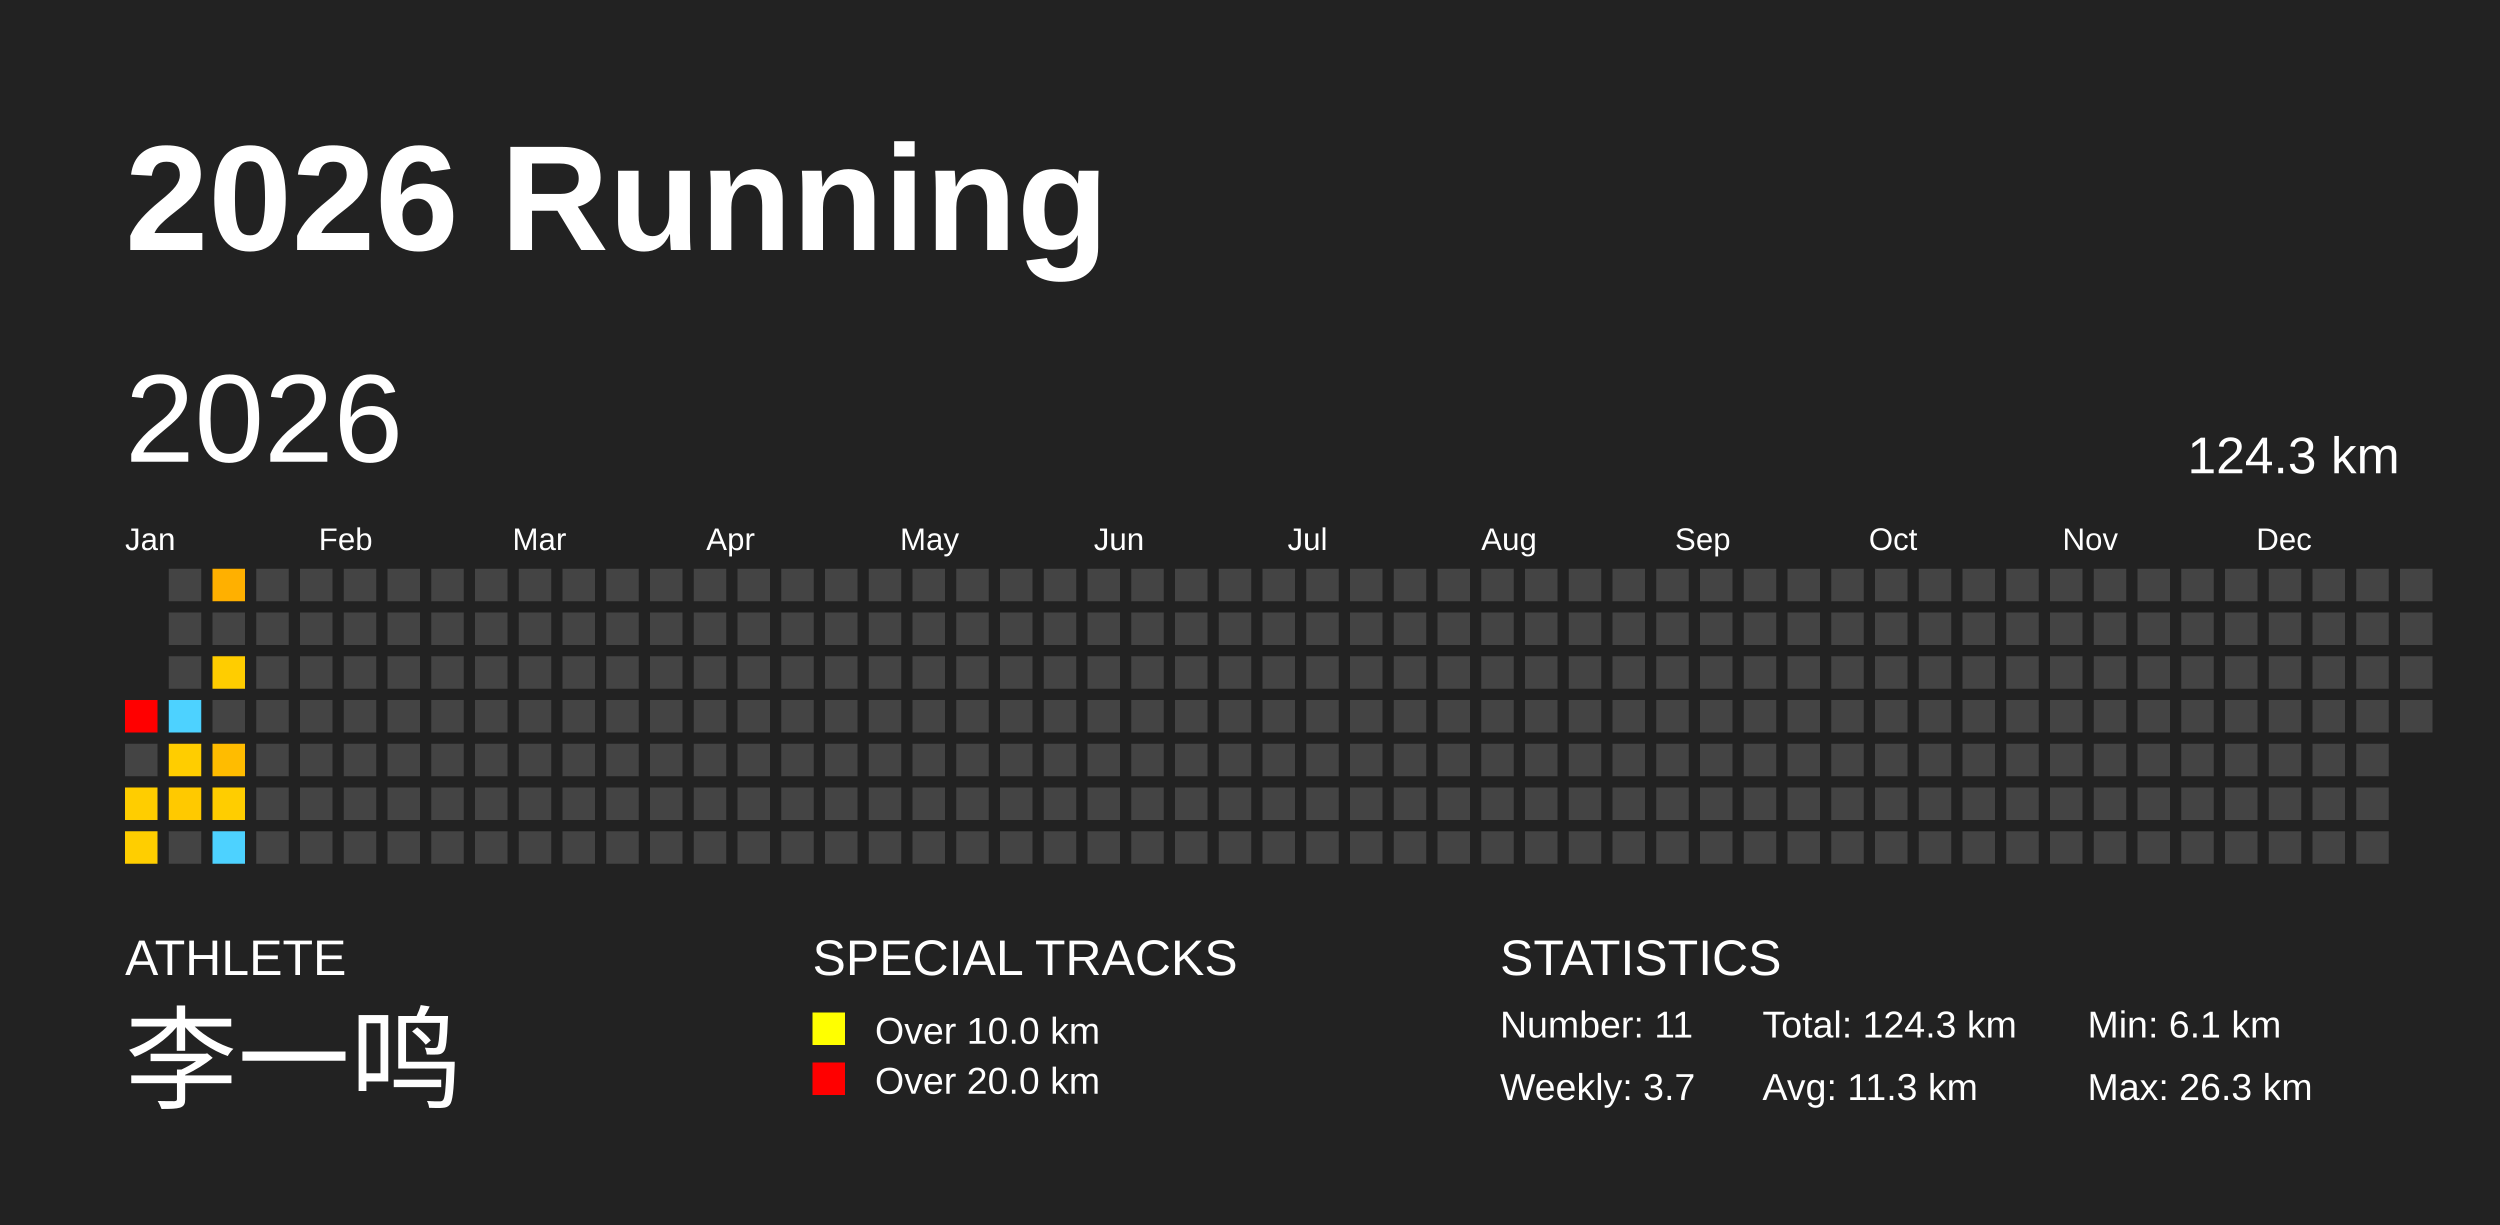
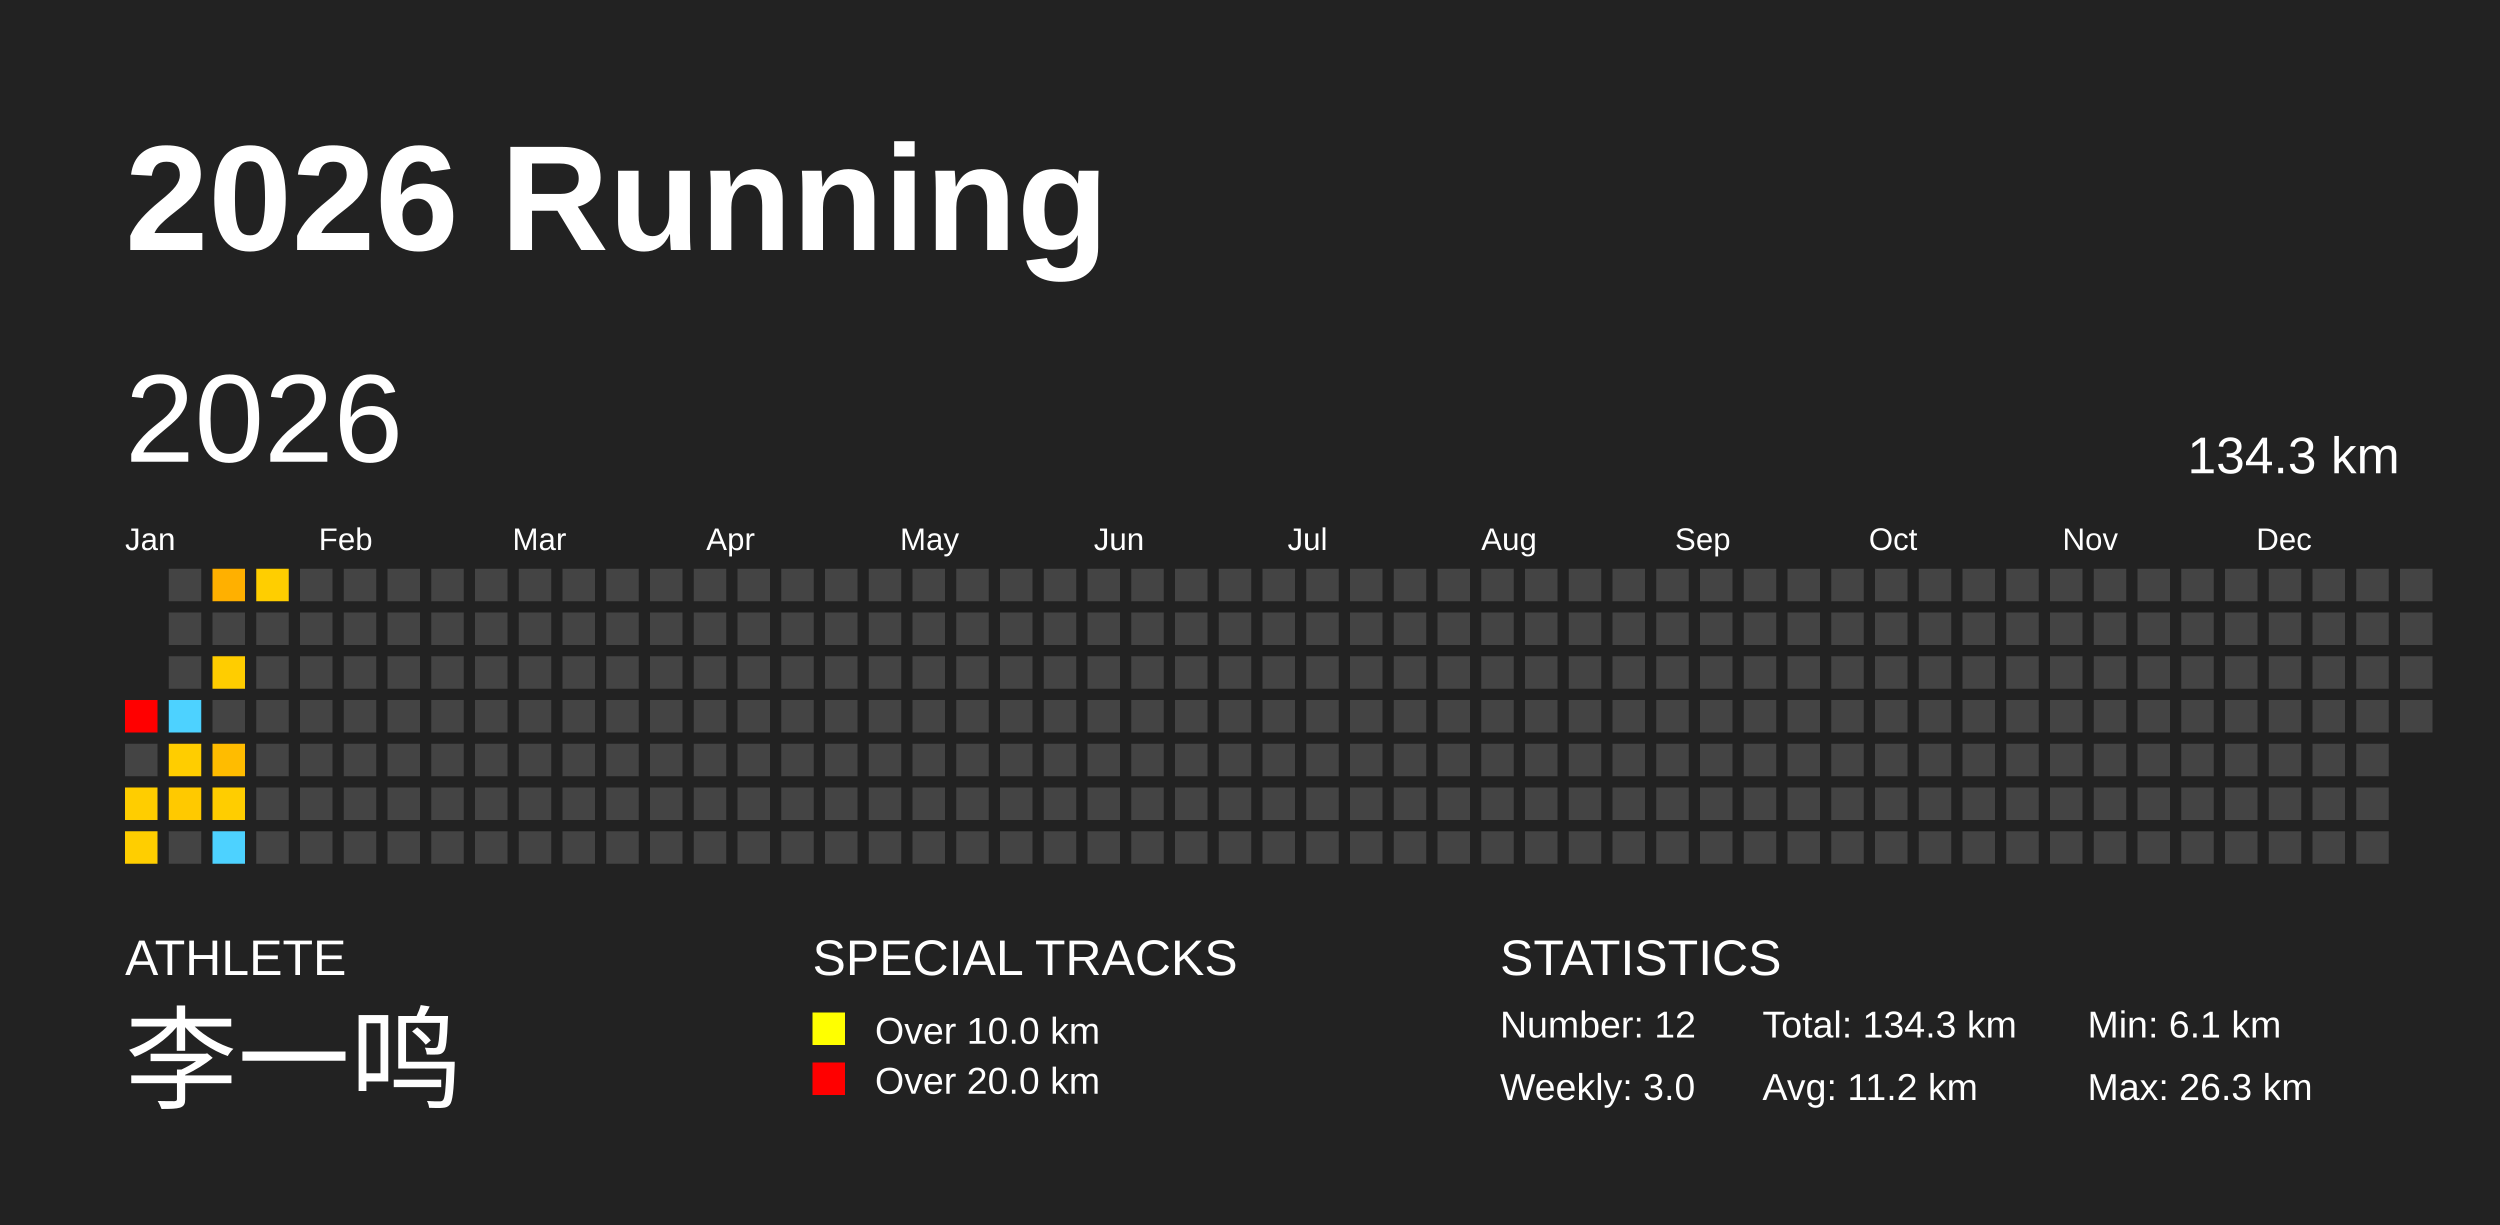
<svg xmlns="http://www.w3.org/2000/svg" baseProfile="full" height="98mm" version="1.1" viewBox="0,0,200,98" width="200mm">
  <defs />
  <rect fill="#222222" height="98" width="200" x="0" y="0" />
  <text fill="#FFFFFF" style="font-size:12px; font-family:Arial; font-weight:bold;" x="10" y="20">2026 Running</text>
  <text fill="#FFFFFF" style="font-size:4px; font-family:Arial" x="10" y="78">ATHLETE</text>
  <text fill="#FFFFFF" style="font-size:9px; font-family:Arial" x="10" y="88">李一鸣</text>
  <text fill="#FFFFFF" style="font-size:4px; font-family:Arial" x="65" y="78">SPECIAL TRACKS</text>
  <rect fill="yellow" height="2.6" width="2.6" x="65" y="81" />
  <text fill="#FFFFFF" style="font-size:3px; font-family:Arial" x="70" y="83.5">Over 10.0 km</text>
  <rect fill="red" height="2.6" width="2.6" x="65" y="85" />
  <text fill="#FFFFFF" style="font-size:3px; font-family:Arial" x="70" y="87.5">Over 20.0 km</text>
  <text fill="#FFFFFF" style="font-size:4px; font-family:Arial" x="120" y="78">STATISTICS</text>
-   <text fill="#FFFFFF" style="font-size:3px; font-family:Arial" x="120" y="83">Number: 11</text>
-   <text fill="#FFFFFF" style="font-size:3px; font-family:Arial" x="120" y="88">Weekly: 3.7</text>
-   <text fill="#FFFFFF" style="font-size:3px; font-family:Arial" x="141" y="83">Total: 124.3 km</text>
-   <text fill="#FFFFFF" style="font-size:3px; font-family:Arial" x="141" y="88">Avg: 11.3 km</text>
+   <text fill="#FFFFFF" style="font-size:3px; font-family:Arial" x="120" y="83">Number: 12</text>
+   <text fill="#FFFFFF" style="font-size:3px; font-family:Arial" x="120" y="88">Weekly: 3.0</text>
+   <text fill="#FFFFFF" style="font-size:3px; font-family:Arial" x="141" y="83">Total: 134.3 km</text>
+   <text fill="#FFFFFF" style="font-size:3px; font-family:Arial" x="141" y="88">Avg: 11.2 km</text>
  <text fill="#FFFFFF" style="font-size:3px; font-family:Arial" x="167" y="83">Min: 6.1 km</text>
  <text fill="#FFFFFF" style="font-size:3px; font-family:Arial" x="167" y="88">Max: 26.3 km</text>
  <text dominant-baseline="hanging" fill="#FFFFFF" style="font-size:10.0px; font-family:Arial;" x="10" y="30">2026</text>
-   <text dominant-baseline="hanging" fill="#FFFFFF" style="font-size:4.125px; font-family:Arial;" x="175" y="35">124.3 km</text>
+   <text dominant-baseline="hanging" fill="#FFFFFF" style="font-size:4.125px; font-family:Arial;" x="175" y="35">134.3 km</text>
  <text fill="#FFFFFF" style="font-size:2.5px; font-family:Arial" x="10.0" y="44">Jan</text>
  <text fill="#FFFFFF" style="font-size:2.5px; font-family:Arial" x="25.5" y="44">Feb</text>
  <text fill="#FFFFFF" style="font-size:2.5px; font-family:Arial" x="41.0" y="44">Mar</text>
  <text fill="#FFFFFF" style="font-size:2.5px; font-family:Arial" x="56.5" y="44">Apr</text>
  <text fill="#FFFFFF" style="font-size:2.5px; font-family:Arial" x="72.0" y="44">May</text>
  <text fill="#FFFFFF" style="font-size:2.5px; font-family:Arial" x="87.5" y="44">Jun</text>
  <text fill="#FFFFFF" style="font-size:2.5px; font-family:Arial" x="103.0" y="44">Jul</text>
  <text fill="#FFFFFF" style="font-size:2.5px; font-family:Arial" x="118.5" y="44">Aug</text>
  <text fill="#FFFFFF" style="font-size:2.5px; font-family:Arial" x="134.0" y="44">Sep</text>
  <text fill="#FFFFFF" style="font-size:2.5px; font-family:Arial" x="149.5" y="44">Oct</text>
  <text fill="#FFFFFF" style="font-size:2.5px; font-family:Arial" x="165.0" y="44">Nov</text>
  <text fill="#FFFFFF" style="font-size:2.5px; font-family:Arial" x="180.5" y="44">Dec</text>
  <rect fill="red" height="2.6" width="2.6" x="10.0" y="56.0" />
  <rect fill="#444444" height="2.6" width="2.6" x="10.0" y="59.5" />
  <rect fill="#ffcd00" height="2.6" width="2.6" x="10.0" y="63.0" />
  <rect fill="#ffce00" height="2.6" width="2.6" x="10.0" y="66.5" />
  <rect fill="#444444" height="2.6" width="2.6" x="13.5" y="45.5" />
  <rect fill="#444444" height="2.6" width="2.6" x="13.5" y="49.0" />
  <rect fill="#444444" height="2.6" width="2.6" x="13.5" y="52.5" />
  <rect fill="#4dd2ff" height="2.6" width="2.6" x="13.5" y="56.0" />
  <rect fill="#ffcd00" height="2.6" width="2.6" x="13.5" y="59.5" />
  <rect fill="#ffc900" height="2.6" width="2.6" x="13.5" y="63.0" />
  <rect fill="#444444" height="2.6" width="2.6" x="13.5" y="66.5" />
  <rect fill="#ffb000" height="2.6" width="2.6" x="17.0" y="45.5" />
  <rect fill="#444444" height="2.6" width="2.6" x="17.0" y="49.0" />
  <rect fill="#ffcd00" height="2.6" width="2.6" x="17.0" y="52.5" />
  <rect fill="#444444" height="2.6" width="2.6" x="17.0" y="56.0" />
  <rect fill="#ffbc00" height="2.6" width="2.6" x="17.0" y="59.5" />
  <rect fill="#ffcd00" height="2.6" width="2.6" x="17.0" y="63.0" />
  <rect fill="#4dd2ff" height="2.6" width="2.6" x="17.0" y="66.5" />
-   <rect fill="#444444" height="2.6" width="2.6" x="20.5" y="45.5" />
+   <rect fill="#ffce00" height="2.6" width="2.6" x="20.5" y="45.5" />
  <rect fill="#444444" height="2.6" width="2.6" x="20.5" y="49.0" />
  <rect fill="#444444" height="2.6" width="2.6" x="20.5" y="52.5" />
  <rect fill="#444444" height="2.6" width="2.6" x="20.5" y="56.0" />
  <rect fill="#444444" height="2.6" width="2.6" x="20.5" y="59.5" />
  <rect fill="#444444" height="2.6" width="2.6" x="20.5" y="63.0" />
  <rect fill="#444444" height="2.6" width="2.6" x="20.5" y="66.5" />
  <rect fill="#444444" height="2.6" width="2.6" x="24.0" y="45.5" />
  <rect fill="#444444" height="2.6" width="2.6" x="24.0" y="49.0" />
  <rect fill="#444444" height="2.6" width="2.6" x="24.0" y="52.5" />
  <rect fill="#444444" height="2.6" width="2.6" x="24.0" y="56.0" />
  <rect fill="#444444" height="2.6" width="2.6" x="24.0" y="59.5" />
  <rect fill="#444444" height="2.6" width="2.6" x="24.0" y="63.0" />
  <rect fill="#444444" height="2.6" width="2.6" x="24.0" y="66.5" />
  <rect fill="#444444" height="2.6" width="2.6" x="27.5" y="45.5" />
  <rect fill="#444444" height="2.6" width="2.6" x="27.5" y="49.0" />
  <rect fill="#444444" height="2.6" width="2.6" x="27.5" y="52.5" />
  <rect fill="#444444" height="2.6" width="2.6" x="27.5" y="56.0" />
  <rect fill="#444444" height="2.6" width="2.6" x="27.5" y="59.5" />
  <rect fill="#444444" height="2.6" width="2.6" x="27.5" y="63.0" />
  <rect fill="#444444" height="2.6" width="2.6" x="27.5" y="66.5" />
  <rect fill="#444444" height="2.6" width="2.6" x="31.0" y="45.5" />
  <rect fill="#444444" height="2.6" width="2.6" x="31.0" y="49.0" />
  <rect fill="#444444" height="2.6" width="2.6" x="31.0" y="52.5" />
  <rect fill="#444444" height="2.6" width="2.6" x="31.0" y="56.0" />
  <rect fill="#444444" height="2.6" width="2.6" x="31.0" y="59.5" />
  <rect fill="#444444" height="2.6" width="2.6" x="31.0" y="63.0" />
  <rect fill="#444444" height="2.6" width="2.6" x="31.0" y="66.5" />
  <rect fill="#444444" height="2.6" width="2.6" x="34.5" y="45.5" />
  <rect fill="#444444" height="2.6" width="2.6" x="34.5" y="49.0" />
  <rect fill="#444444" height="2.6" width="2.6" x="34.5" y="52.5" />
  <rect fill="#444444" height="2.6" width="2.6" x="34.5" y="56.0" />
  <rect fill="#444444" height="2.6" width="2.6" x="34.5" y="59.5" />
  <rect fill="#444444" height="2.6" width="2.6" x="34.5" y="63.0" />
  <rect fill="#444444" height="2.6" width="2.6" x="34.5" y="66.5" />
  <rect fill="#444444" height="2.6" width="2.6" x="38.0" y="45.5" />
  <rect fill="#444444" height="2.6" width="2.6" x="38.0" y="49.0" />
  <rect fill="#444444" height="2.6" width="2.6" x="38.0" y="52.5" />
  <rect fill="#444444" height="2.6" width="2.6" x="38.0" y="56.0" />
  <rect fill="#444444" height="2.6" width="2.6" x="38.0" y="59.5" />
  <rect fill="#444444" height="2.6" width="2.6" x="38.0" y="63.0" />
  <rect fill="#444444" height="2.6" width="2.6" x="38.0" y="66.5" />
  <rect fill="#444444" height="2.6" width="2.6" x="41.5" y="45.5" />
  <rect fill="#444444" height="2.6" width="2.6" x="41.5" y="49.0" />
  <rect fill="#444444" height="2.6" width="2.6" x="41.5" y="52.5" />
  <rect fill="#444444" height="2.6" width="2.6" x="41.5" y="56.0" />
  <rect fill="#444444" height="2.6" width="2.6" x="41.5" y="59.5" />
  <rect fill="#444444" height="2.6" width="2.6" x="41.5" y="63.0" />
  <rect fill="#444444" height="2.6" width="2.6" x="41.5" y="66.5" />
  <rect fill="#444444" height="2.6" width="2.6" x="45.0" y="45.5" />
  <rect fill="#444444" height="2.6" width="2.6" x="45.0" y="49.0" />
  <rect fill="#444444" height="2.6" width="2.6" x="45.0" y="52.5" />
  <rect fill="#444444" height="2.6" width="2.6" x="45.0" y="56.0" />
  <rect fill="#444444" height="2.6" width="2.6" x="45.0" y="59.5" />
  <rect fill="#444444" height="2.6" width="2.6" x="45.0" y="63.0" />
  <rect fill="#444444" height="2.6" width="2.6" x="45.0" y="66.5" />
  <rect fill="#444444" height="2.6" width="2.6" x="48.5" y="45.5" />
  <rect fill="#444444" height="2.6" width="2.6" x="48.5" y="49.0" />
  <rect fill="#444444" height="2.6" width="2.6" x="48.5" y="52.5" />
  <rect fill="#444444" height="2.6" width="2.6" x="48.5" y="56.0" />
  <rect fill="#444444" height="2.6" width="2.6" x="48.5" y="59.5" />
  <rect fill="#444444" height="2.6" width="2.6" x="48.5" y="63.0" />
  <rect fill="#444444" height="2.6" width="2.6" x="48.5" y="66.5" />
  <rect fill="#444444" height="2.6" width="2.6" x="52.0" y="45.5" />
  <rect fill="#444444" height="2.6" width="2.6" x="52.0" y="49.0" />
  <rect fill="#444444" height="2.6" width="2.6" x="52.0" y="52.5" />
  <rect fill="#444444" height="2.6" width="2.6" x="52.0" y="56.0" />
  <rect fill="#444444" height="2.6" width="2.6" x="52.0" y="59.5" />
  <rect fill="#444444" height="2.6" width="2.6" x="52.0" y="63.0" />
  <rect fill="#444444" height="2.6" width="2.6" x="52.0" y="66.5" />
  <rect fill="#444444" height="2.6" width="2.6" x="55.5" y="45.5" />
  <rect fill="#444444" height="2.6" width="2.6" x="55.5" y="49.0" />
  <rect fill="#444444" height="2.6" width="2.6" x="55.5" y="52.5" />
  <rect fill="#444444" height="2.6" width="2.6" x="55.5" y="56.0" />
  <rect fill="#444444" height="2.6" width="2.6" x="55.5" y="59.5" />
  <rect fill="#444444" height="2.6" width="2.6" x="55.5" y="63.0" />
  <rect fill="#444444" height="2.6" width="2.6" x="55.5" y="66.5" />
  <rect fill="#444444" height="2.6" width="2.6" x="59.0" y="45.5" />
  <rect fill="#444444" height="2.6" width="2.6" x="59.0" y="49.0" />
  <rect fill="#444444" height="2.6" width="2.6" x="59.0" y="52.5" />
  <rect fill="#444444" height="2.6" width="2.6" x="59.0" y="56.0" />
  <rect fill="#444444" height="2.6" width="2.6" x="59.0" y="59.5" />
  <rect fill="#444444" height="2.6" width="2.6" x="59.0" y="63.0" />
  <rect fill="#444444" height="2.6" width="2.6" x="59.0" y="66.5" />
  <rect fill="#444444" height="2.6" width="2.6" x="62.5" y="45.5" />
  <rect fill="#444444" height="2.6" width="2.6" x="62.5" y="49.0" />
  <rect fill="#444444" height="2.6" width="2.6" x="62.5" y="52.5" />
  <rect fill="#444444" height="2.6" width="2.6" x="62.5" y="56.0" />
  <rect fill="#444444" height="2.6" width="2.6" x="62.5" y="59.5" />
  <rect fill="#444444" height="2.6" width="2.6" x="62.5" y="63.0" />
  <rect fill="#444444" height="2.6" width="2.6" x="62.5" y="66.5" />
  <rect fill="#444444" height="2.6" width="2.6" x="66.0" y="45.5" />
  <rect fill="#444444" height="2.6" width="2.6" x="66.0" y="49.0" />
  <rect fill="#444444" height="2.6" width="2.6" x="66.0" y="52.5" />
  <rect fill="#444444" height="2.6" width="2.6" x="66.0" y="56.0" />
  <rect fill="#444444" height="2.6" width="2.6" x="66.0" y="59.5" />
  <rect fill="#444444" height="2.6" width="2.6" x="66.0" y="63.0" />
  <rect fill="#444444" height="2.6" width="2.6" x="66.0" y="66.5" />
  <rect fill="#444444" height="2.6" width="2.6" x="69.5" y="45.5" />
  <rect fill="#444444" height="2.6" width="2.6" x="69.5" y="49.0" />
  <rect fill="#444444" height="2.6" width="2.6" x="69.5" y="52.5" />
  <rect fill="#444444" height="2.6" width="2.6" x="69.5" y="56.0" />
  <rect fill="#444444" height="2.6" width="2.6" x="69.5" y="59.5" />
  <rect fill="#444444" height="2.6" width="2.6" x="69.5" y="63.0" />
  <rect fill="#444444" height="2.6" width="2.6" x="69.5" y="66.5" />
  <rect fill="#444444" height="2.6" width="2.6" x="73.0" y="45.5" />
  <rect fill="#444444" height="2.6" width="2.6" x="73.0" y="49.0" />
  <rect fill="#444444" height="2.6" width="2.6" x="73.0" y="52.5" />
  <rect fill="#444444" height="2.6" width="2.6" x="73.0" y="56.0" />
  <rect fill="#444444" height="2.6" width="2.6" x="73.0" y="59.5" />
  <rect fill="#444444" height="2.6" width="2.6" x="73.0" y="63.0" />
  <rect fill="#444444" height="2.6" width="2.6" x="73.0" y="66.5" />
  <rect fill="#444444" height="2.6" width="2.6" x="76.5" y="45.5" />
  <rect fill="#444444" height="2.6" width="2.6" x="76.5" y="49.0" />
  <rect fill="#444444" height="2.6" width="2.6" x="76.5" y="52.5" />
  <rect fill="#444444" height="2.6" width="2.6" x="76.5" y="56.0" />
  <rect fill="#444444" height="2.6" width="2.6" x="76.5" y="59.5" />
  <rect fill="#444444" height="2.6" width="2.6" x="76.5" y="63.0" />
  <rect fill="#444444" height="2.6" width="2.6" x="76.5" y="66.5" />
  <rect fill="#444444" height="2.6" width="2.6" x="80.0" y="45.5" />
  <rect fill="#444444" height="2.6" width="2.6" x="80.0" y="49.0" />
  <rect fill="#444444" height="2.6" width="2.6" x="80.0" y="52.5" />
  <rect fill="#444444" height="2.6" width="2.6" x="80.0" y="56.0" />
  <rect fill="#444444" height="2.6" width="2.6" x="80.0" y="59.5" />
  <rect fill="#444444" height="2.6" width="2.6" x="80.0" y="63.0" />
  <rect fill="#444444" height="2.6" width="2.6" x="80.0" y="66.5" />
  <rect fill="#444444" height="2.6" width="2.6" x="83.5" y="45.5" />
  <rect fill="#444444" height="2.6" width="2.6" x="83.5" y="49.0" />
  <rect fill="#444444" height="2.6" width="2.6" x="83.5" y="52.5" />
  <rect fill="#444444" height="2.6" width="2.6" x="83.5" y="56.0" />
  <rect fill="#444444" height="2.6" width="2.6" x="83.5" y="59.5" />
  <rect fill="#444444" height="2.6" width="2.6" x="83.5" y="63.0" />
  <rect fill="#444444" height="2.6" width="2.6" x="83.5" y="66.5" />
  <rect fill="#444444" height="2.6" width="2.6" x="87.0" y="45.5" />
  <rect fill="#444444" height="2.6" width="2.6" x="87.0" y="49.0" />
  <rect fill="#444444" height="2.6" width="2.6" x="87.0" y="52.5" />
  <rect fill="#444444" height="2.6" width="2.6" x="87.0" y="56.0" />
  <rect fill="#444444" height="2.6" width="2.6" x="87.0" y="59.5" />
  <rect fill="#444444" height="2.6" width="2.6" x="87.0" y="63.0" />
  <rect fill="#444444" height="2.6" width="2.6" x="87.0" y="66.5" />
  <rect fill="#444444" height="2.6" width="2.6" x="90.5" y="45.5" />
  <rect fill="#444444" height="2.6" width="2.6" x="90.5" y="49.0" />
  <rect fill="#444444" height="2.6" width="2.6" x="90.5" y="52.5" />
  <rect fill="#444444" height="2.6" width="2.6" x="90.5" y="56.0" />
  <rect fill="#444444" height="2.6" width="2.6" x="90.5" y="59.5" />
  <rect fill="#444444" height="2.6" width="2.6" x="90.5" y="63.0" />
  <rect fill="#444444" height="2.6" width="2.6" x="90.5" y="66.5" />
  <rect fill="#444444" height="2.6" width="2.6" x="94.0" y="45.5" />
  <rect fill="#444444" height="2.6" width="2.6" x="94.0" y="49.0" />
  <rect fill="#444444" height="2.6" width="2.6" x="94.0" y="52.5" />
  <rect fill="#444444" height="2.6" width="2.6" x="94.0" y="56.0" />
  <rect fill="#444444" height="2.6" width="2.6" x="94.0" y="59.5" />
  <rect fill="#444444" height="2.6" width="2.6" x="94.0" y="63.0" />
  <rect fill="#444444" height="2.6" width="2.6" x="94.0" y="66.5" />
  <rect fill="#444444" height="2.6" width="2.6" x="97.5" y="45.5" />
  <rect fill="#444444" height="2.6" width="2.6" x="97.5" y="49.0" />
  <rect fill="#444444" height="2.6" width="2.6" x="97.5" y="52.5" />
  <rect fill="#444444" height="2.6" width="2.6" x="97.5" y="56.0" />
  <rect fill="#444444" height="2.6" width="2.6" x="97.5" y="59.5" />
  <rect fill="#444444" height="2.6" width="2.6" x="97.5" y="63.0" />
  <rect fill="#444444" height="2.6" width="2.6" x="97.5" y="66.5" />
  <rect fill="#444444" height="2.6" width="2.6" x="101.0" y="45.5" />
  <rect fill="#444444" height="2.6" width="2.6" x="101.0" y="49.0" />
  <rect fill="#444444" height="2.6" width="2.6" x="101.0" y="52.5" />
  <rect fill="#444444" height="2.6" width="2.6" x="101.0" y="56.0" />
  <rect fill="#444444" height="2.6" width="2.6" x="101.0" y="59.5" />
  <rect fill="#444444" height="2.6" width="2.6" x="101.0" y="63.0" />
  <rect fill="#444444" height="2.6" width="2.6" x="101.0" y="66.5" />
  <rect fill="#444444" height="2.6" width="2.6" x="104.5" y="45.5" />
  <rect fill="#444444" height="2.6" width="2.6" x="104.5" y="49.0" />
  <rect fill="#444444" height="2.6" width="2.6" x="104.5" y="52.5" />
  <rect fill="#444444" height="2.6" width="2.6" x="104.5" y="56.0" />
  <rect fill="#444444" height="2.6" width="2.6" x="104.5" y="59.5" />
  <rect fill="#444444" height="2.6" width="2.6" x="104.5" y="63.0" />
  <rect fill="#444444" height="2.6" width="2.6" x="104.5" y="66.5" />
  <rect fill="#444444" height="2.6" width="2.6" x="108.0" y="45.5" />
  <rect fill="#444444" height="2.6" width="2.6" x="108.0" y="49.0" />
  <rect fill="#444444" height="2.6" width="2.6" x="108.0" y="52.5" />
  <rect fill="#444444" height="2.6" width="2.6" x="108.0" y="56.0" />
  <rect fill="#444444" height="2.6" width="2.6" x="108.0" y="59.5" />
  <rect fill="#444444" height="2.6" width="2.6" x="108.0" y="63.0" />
  <rect fill="#444444" height="2.6" width="2.6" x="108.0" y="66.5" />
  <rect fill="#444444" height="2.6" width="2.6" x="111.5" y="45.5" />
  <rect fill="#444444" height="2.6" width="2.6" x="111.5" y="49.0" />
  <rect fill="#444444" height="2.6" width="2.6" x="111.5" y="52.5" />
  <rect fill="#444444" height="2.6" width="2.6" x="111.5" y="56.0" />
  <rect fill="#444444" height="2.6" width="2.6" x="111.5" y="59.5" />
  <rect fill="#444444" height="2.6" width="2.6" x="111.5" y="63.0" />
  <rect fill="#444444" height="2.6" width="2.6" x="111.5" y="66.5" />
  <rect fill="#444444" height="2.6" width="2.6" x="115.0" y="45.5" />
  <rect fill="#444444" height="2.6" width="2.6" x="115.0" y="49.0" />
  <rect fill="#444444" height="2.6" width="2.6" x="115.0" y="52.5" />
  <rect fill="#444444" height="2.6" width="2.6" x="115.0" y="56.0" />
  <rect fill="#444444" height="2.6" width="2.6" x="115.0" y="59.5" />
  <rect fill="#444444" height="2.6" width="2.6" x="115.0" y="63.0" />
  <rect fill="#444444" height="2.6" width="2.6" x="115.0" y="66.5" />
  <rect fill="#444444" height="2.6" width="2.6" x="118.5" y="45.5" />
  <rect fill="#444444" height="2.6" width="2.6" x="118.5" y="49.0" />
  <rect fill="#444444" height="2.6" width="2.6" x="118.5" y="52.5" />
  <rect fill="#444444" height="2.6" width="2.6" x="118.5" y="56.0" />
  <rect fill="#444444" height="2.6" width="2.6" x="118.5" y="59.5" />
  <rect fill="#444444" height="2.6" width="2.6" x="118.5" y="63.0" />
  <rect fill="#444444" height="2.6" width="2.6" x="118.5" y="66.5" />
  <rect fill="#444444" height="2.6" width="2.6" x="122.0" y="45.5" />
  <rect fill="#444444" height="2.6" width="2.6" x="122.0" y="49.0" />
  <rect fill="#444444" height="2.6" width="2.6" x="122.0" y="52.5" />
  <rect fill="#444444" height="2.6" width="2.6" x="122.0" y="56.0" />
  <rect fill="#444444" height="2.6" width="2.6" x="122.0" y="59.5" />
  <rect fill="#444444" height="2.6" width="2.6" x="122.0" y="63.0" />
  <rect fill="#444444" height="2.6" width="2.6" x="122.0" y="66.5" />
  <rect fill="#444444" height="2.6" width="2.6" x="125.5" y="45.5" />
  <rect fill="#444444" height="2.6" width="2.6" x="125.5" y="49.0" />
  <rect fill="#444444" height="2.6" width="2.6" x="125.5" y="52.5" />
  <rect fill="#444444" height="2.6" width="2.6" x="125.5" y="56.0" />
  <rect fill="#444444" height="2.6" width="2.6" x="125.5" y="59.5" />
  <rect fill="#444444" height="2.6" width="2.6" x="125.5" y="63.0" />
  <rect fill="#444444" height="2.6" width="2.6" x="125.5" y="66.5" />
  <rect fill="#444444" height="2.6" width="2.6" x="129.0" y="45.5" />
  <rect fill="#444444" height="2.6" width="2.6" x="129.0" y="49.0" />
  <rect fill="#444444" height="2.6" width="2.6" x="129.0" y="52.5" />
  <rect fill="#444444" height="2.6" width="2.6" x="129.0" y="56.0" />
  <rect fill="#444444" height="2.6" width="2.6" x="129.0" y="59.5" />
  <rect fill="#444444" height="2.6" width="2.6" x="129.0" y="63.0" />
  <rect fill="#444444" height="2.6" width="2.6" x="129.0" y="66.5" />
  <rect fill="#444444" height="2.6" width="2.6" x="132.5" y="45.5" />
  <rect fill="#444444" height="2.6" width="2.6" x="132.5" y="49.0" />
  <rect fill="#444444" height="2.6" width="2.6" x="132.5" y="52.5" />
  <rect fill="#444444" height="2.6" width="2.6" x="132.5" y="56.0" />
  <rect fill="#444444" height="2.6" width="2.6" x="132.5" y="59.5" />
  <rect fill="#444444" height="2.6" width="2.6" x="132.5" y="63.0" />
  <rect fill="#444444" height="2.6" width="2.6" x="132.5" y="66.5" />
  <rect fill="#444444" height="2.6" width="2.6" x="136.0" y="45.5" />
  <rect fill="#444444" height="2.6" width="2.6" x="136.0" y="49.0" />
  <rect fill="#444444" height="2.6" width="2.6" x="136.0" y="52.5" />
  <rect fill="#444444" height="2.6" width="2.6" x="136.0" y="56.0" />
  <rect fill="#444444" height="2.6" width="2.6" x="136.0" y="59.5" />
  <rect fill="#444444" height="2.6" width="2.6" x="136.0" y="63.0" />
  <rect fill="#444444" height="2.6" width="2.6" x="136.0" y="66.5" />
  <rect fill="#444444" height="2.6" width="2.6" x="139.5" y="45.5" />
  <rect fill="#444444" height="2.6" width="2.6" x="139.5" y="49.0" />
  <rect fill="#444444" height="2.6" width="2.6" x="139.5" y="52.5" />
  <rect fill="#444444" height="2.6" width="2.6" x="139.5" y="56.0" />
  <rect fill="#444444" height="2.6" width="2.6" x="139.5" y="59.5" />
  <rect fill="#444444" height="2.6" width="2.6" x="139.5" y="63.0" />
  <rect fill="#444444" height="2.6" width="2.6" x="139.5" y="66.5" />
  <rect fill="#444444" height="2.6" width="2.6" x="143.0" y="45.5" />
  <rect fill="#444444" height="2.6" width="2.6" x="143.0" y="49.0" />
  <rect fill="#444444" height="2.6" width="2.6" x="143.0" y="52.5" />
  <rect fill="#444444" height="2.6" width="2.6" x="143.0" y="56.0" />
  <rect fill="#444444" height="2.6" width="2.6" x="143.0" y="59.5" />
  <rect fill="#444444" height="2.6" width="2.6" x="143.0" y="63.0" />
  <rect fill="#444444" height="2.6" width="2.6" x="143.0" y="66.5" />
  <rect fill="#444444" height="2.6" width="2.6" x="146.5" y="45.5" />
  <rect fill="#444444" height="2.6" width="2.6" x="146.5" y="49.0" />
  <rect fill="#444444" height="2.6" width="2.6" x="146.5" y="52.5" />
  <rect fill="#444444" height="2.6" width="2.6" x="146.5" y="56.0" />
  <rect fill="#444444" height="2.6" width="2.6" x="146.5" y="59.5" />
  <rect fill="#444444" height="2.6" width="2.6" x="146.5" y="63.0" />
  <rect fill="#444444" height="2.6" width="2.6" x="146.5" y="66.5" />
  <rect fill="#444444" height="2.6" width="2.6" x="150.0" y="45.5" />
  <rect fill="#444444" height="2.6" width="2.6" x="150.0" y="49.0" />
  <rect fill="#444444" height="2.6" width="2.6" x="150.0" y="52.5" />
  <rect fill="#444444" height="2.6" width="2.6" x="150.0" y="56.0" />
  <rect fill="#444444" height="2.6" width="2.6" x="150.0" y="59.5" />
  <rect fill="#444444" height="2.6" width="2.6" x="150.0" y="63.0" />
  <rect fill="#444444" height="2.6" width="2.6" x="150.0" y="66.5" />
  <rect fill="#444444" height="2.6" width="2.6" x="153.5" y="45.5" />
  <rect fill="#444444" height="2.6" width="2.6" x="153.5" y="49.0" />
  <rect fill="#444444" height="2.6" width="2.6" x="153.5" y="52.5" />
  <rect fill="#444444" height="2.6" width="2.6" x="153.5" y="56.0" />
  <rect fill="#444444" height="2.6" width="2.6" x="153.5" y="59.5" />
  <rect fill="#444444" height="2.6" width="2.6" x="153.5" y="63.0" />
  <rect fill="#444444" height="2.6" width="2.6" x="153.5" y="66.5" />
  <rect fill="#444444" height="2.6" width="2.6" x="157.0" y="45.5" />
  <rect fill="#444444" height="2.6" width="2.6" x="157.0" y="49.0" />
  <rect fill="#444444" height="2.6" width="2.6" x="157.0" y="52.5" />
  <rect fill="#444444" height="2.6" width="2.6" x="157.0" y="56.0" />
  <rect fill="#444444" height="2.6" width="2.6" x="157.0" y="59.5" />
  <rect fill="#444444" height="2.6" width="2.6" x="157.0" y="63.0" />
  <rect fill="#444444" height="2.6" width="2.6" x="157.0" y="66.5" />
  <rect fill="#444444" height="2.6" width="2.6" x="160.5" y="45.5" />
  <rect fill="#444444" height="2.6" width="2.6" x="160.5" y="49.0" />
  <rect fill="#444444" height="2.6" width="2.6" x="160.5" y="52.5" />
  <rect fill="#444444" height="2.6" width="2.6" x="160.5" y="56.0" />
  <rect fill="#444444" height="2.6" width="2.6" x="160.5" y="59.5" />
  <rect fill="#444444" height="2.6" width="2.6" x="160.5" y="63.0" />
  <rect fill="#444444" height="2.6" width="2.6" x="160.5" y="66.5" />
  <rect fill="#444444" height="2.6" width="2.6" x="164.0" y="45.5" />
  <rect fill="#444444" height="2.6" width="2.6" x="164.0" y="49.0" />
  <rect fill="#444444" height="2.6" width="2.6" x="164.0" y="52.5" />
  <rect fill="#444444" height="2.6" width="2.6" x="164.0" y="56.0" />
  <rect fill="#444444" height="2.6" width="2.6" x="164.0" y="59.5" />
  <rect fill="#444444" height="2.6" width="2.6" x="164.0" y="63.0" />
  <rect fill="#444444" height="2.6" width="2.6" x="164.0" y="66.5" />
  <rect fill="#444444" height="2.6" width="2.6" x="167.5" y="45.5" />
  <rect fill="#444444" height="2.6" width="2.6" x="167.5" y="49.0" />
  <rect fill="#444444" height="2.6" width="2.6" x="167.5" y="52.5" />
  <rect fill="#444444" height="2.6" width="2.6" x="167.5" y="56.0" />
  <rect fill="#444444" height="2.6" width="2.6" x="167.5" y="59.5" />
  <rect fill="#444444" height="2.6" width="2.6" x="167.5" y="63.0" />
  <rect fill="#444444" height="2.6" width="2.6" x="167.5" y="66.5" />
  <rect fill="#444444" height="2.6" width="2.6" x="171.0" y="45.5" />
  <rect fill="#444444" height="2.6" width="2.6" x="171.0" y="49.0" />
  <rect fill="#444444" height="2.6" width="2.6" x="171.0" y="52.5" />
  <rect fill="#444444" height="2.6" width="2.6" x="171.0" y="56.0" />
  <rect fill="#444444" height="2.6" width="2.6" x="171.0" y="59.5" />
  <rect fill="#444444" height="2.6" width="2.6" x="171.0" y="63.0" />
  <rect fill="#444444" height="2.6" width="2.6" x="171.0" y="66.5" />
  <rect fill="#444444" height="2.6" width="2.6" x="174.5" y="45.5" />
  <rect fill="#444444" height="2.6" width="2.6" x="174.5" y="49.0" />
  <rect fill="#444444" height="2.6" width="2.6" x="174.5" y="52.5" />
  <rect fill="#444444" height="2.6" width="2.6" x="174.5" y="56.0" />
  <rect fill="#444444" height="2.6" width="2.6" x="174.5" y="59.5" />
  <rect fill="#444444" height="2.6" width="2.6" x="174.5" y="63.0" />
  <rect fill="#444444" height="2.6" width="2.6" x="174.5" y="66.5" />
  <rect fill="#444444" height="2.6" width="2.6" x="178.0" y="45.5" />
  <rect fill="#444444" height="2.6" width="2.6" x="178.0" y="49.0" />
  <rect fill="#444444" height="2.6" width="2.6" x="178.0" y="52.5" />
  <rect fill="#444444" height="2.6" width="2.6" x="178.0" y="56.0" />
  <rect fill="#444444" height="2.6" width="2.6" x="178.0" y="59.5" />
  <rect fill="#444444" height="2.6" width="2.6" x="178.0" y="63.0" />
  <rect fill="#444444" height="2.6" width="2.6" x="178.0" y="66.5" />
  <rect fill="#444444" height="2.6" width="2.6" x="181.5" y="45.5" />
  <rect fill="#444444" height="2.6" width="2.6" x="181.5" y="49.0" />
  <rect fill="#444444" height="2.6" width="2.6" x="181.5" y="52.5" />
  <rect fill="#444444" height="2.6" width="2.6" x="181.5" y="56.0" />
  <rect fill="#444444" height="2.6" width="2.6" x="181.5" y="59.5" />
  <rect fill="#444444" height="2.6" width="2.6" x="181.5" y="63.0" />
  <rect fill="#444444" height="2.6" width="2.6" x="181.5" y="66.5" />
  <rect fill="#444444" height="2.6" width="2.6" x="185.0" y="45.5" />
  <rect fill="#444444" height="2.6" width="2.6" x="185.0" y="49.0" />
  <rect fill="#444444" height="2.6" width="2.6" x="185.0" y="52.5" />
  <rect fill="#444444" height="2.6" width="2.6" x="185.0" y="56.0" />
  <rect fill="#444444" height="2.6" width="2.6" x="185.0" y="59.5" />
  <rect fill="#444444" height="2.6" width="2.6" x="185.0" y="63.0" />
  <rect fill="#444444" height="2.6" width="2.6" x="185.0" y="66.5" />
  <rect fill="#444444" height="2.6" width="2.6" x="188.5" y="45.5" />
  <rect fill="#444444" height="2.6" width="2.6" x="188.5" y="49.0" />
  <rect fill="#444444" height="2.6" width="2.6" x="188.5" y="52.5" />
  <rect fill="#444444" height="2.6" width="2.6" x="188.5" y="56.0" />
  <rect fill="#444444" height="2.6" width="2.6" x="188.5" y="59.5" />
  <rect fill="#444444" height="2.6" width="2.6" x="188.5" y="63.0" />
  <rect fill="#444444" height="2.6" width="2.6" x="188.5" y="66.5" />
  <rect fill="#444444" height="2.6" width="2.6" x="192.0" y="45.5" />
  <rect fill="#444444" height="2.6" width="2.6" x="192.0" y="49.0" />
  <rect fill="#444444" height="2.6" width="2.6" x="192.0" y="52.5" />
  <rect fill="#444444" height="2.6" width="2.6" x="192.0" y="56.0" />
</svg>
